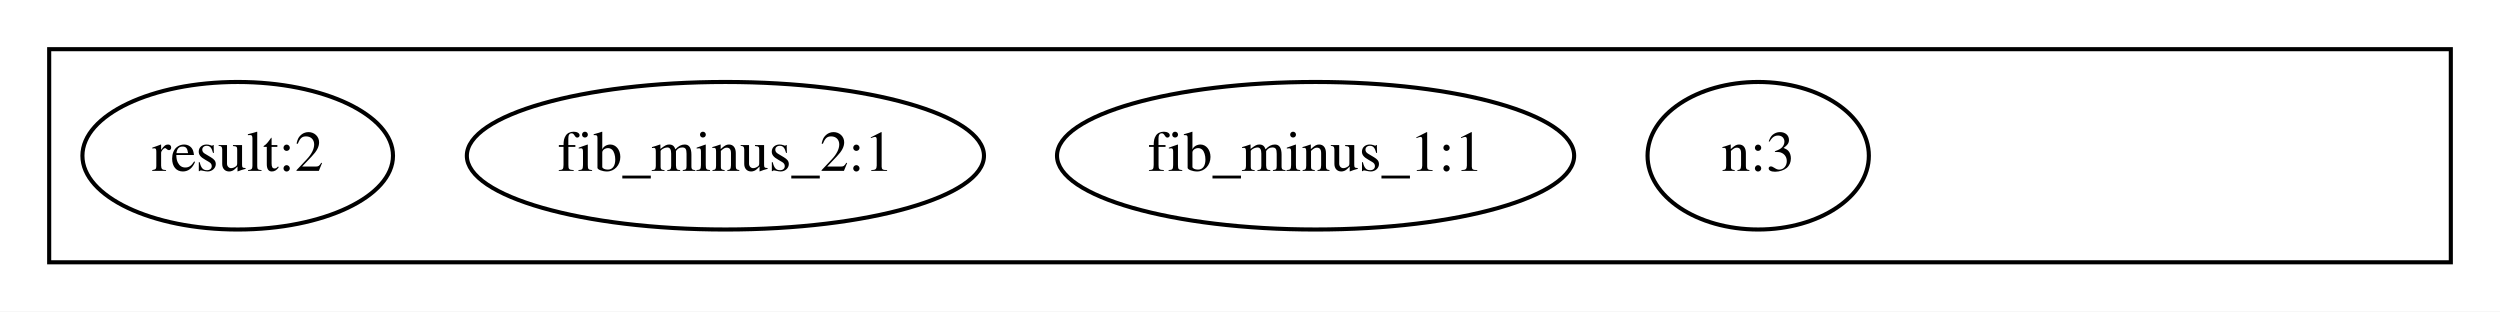
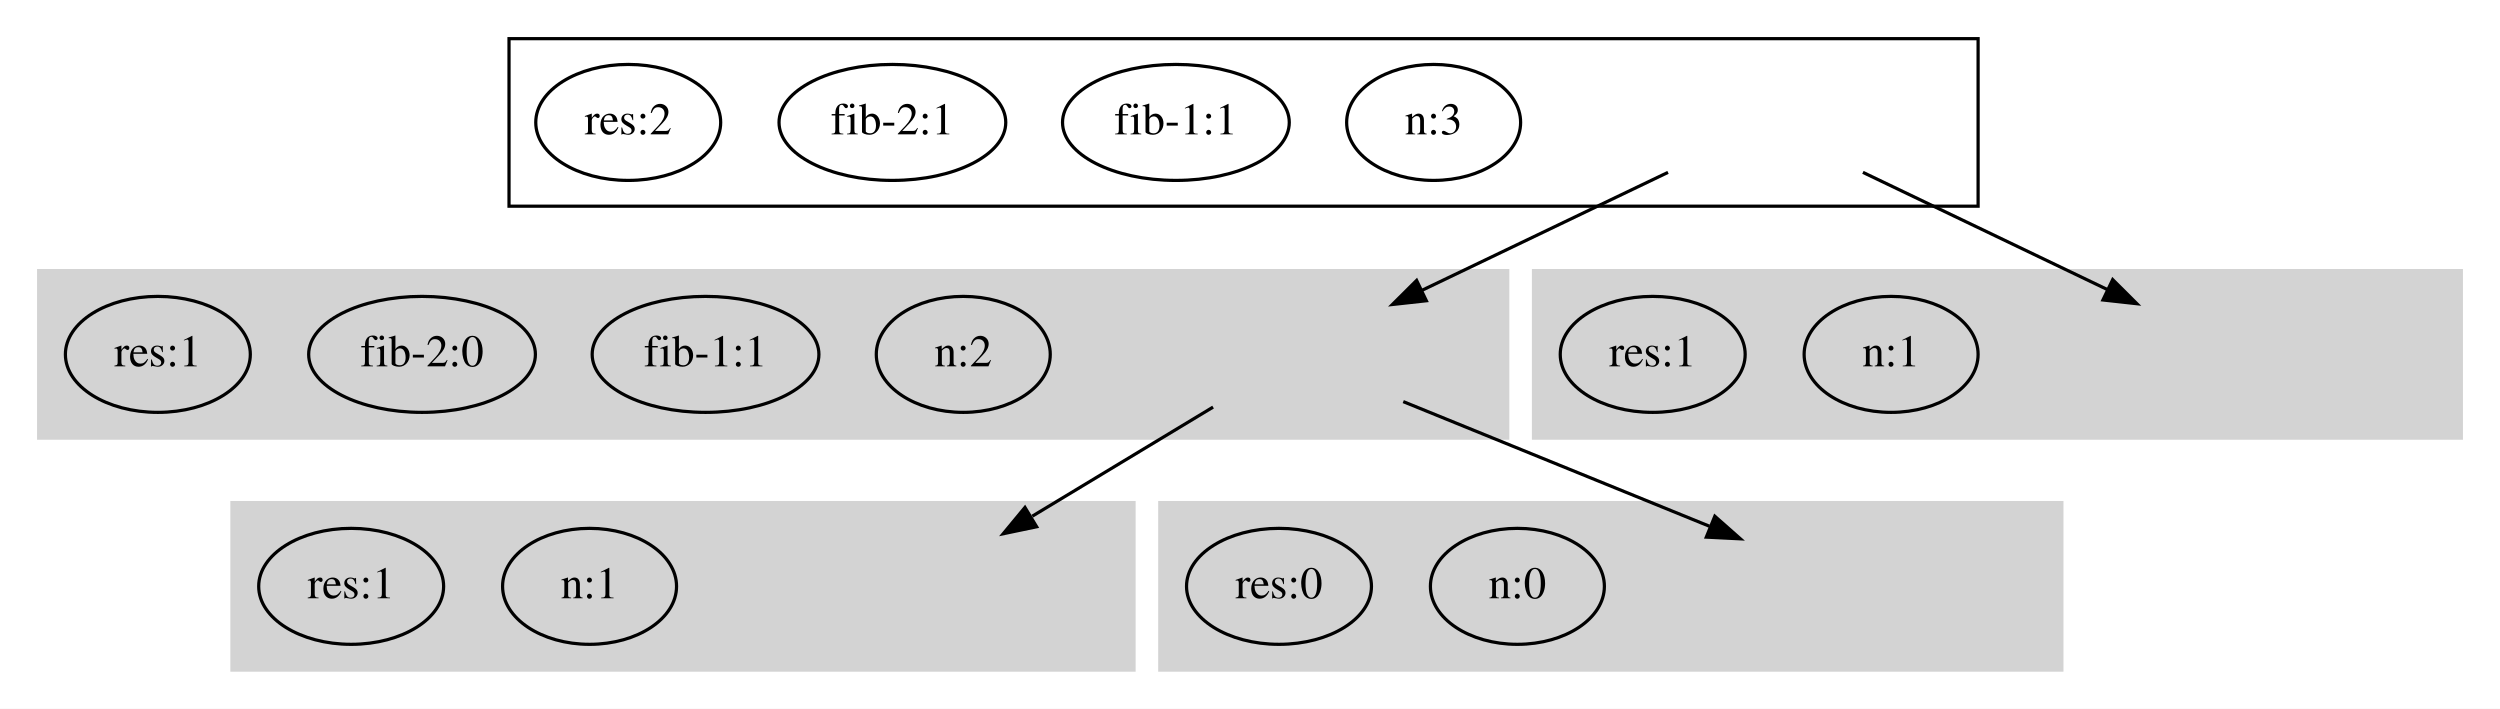
- <svg xmlns="http://www.w3.org/2000/svg" width="610pt" height="76pt" viewBox="0.00 0.00 610.00 76.00">
-   <g id="graph0" class="graph" transform="scale(1 1) rotate(0) translate(4 72)">
-     <polygon fill="white" stroke="transparent" points="-4,4 -4,-72 606,-72 606,4 -4,4" />
+ <svg xmlns="http://www.w3.org/2000/svg" width="776pt" height="220pt" viewBox="0.00 0.00 776.00 220.00">
+   <g id="graph0" class="graph" transform="scale(1 1) rotate(0) translate(4 216)">
+     <polygon fill="white" stroke="transparent" points="-4,4 -4,-216 772,-216 772,4 -4,4" />
    <g id="clust1" class="cluster">
-       <polygon fill="none" stroke="black" points="8,-8 8,-60 594,-60 594,-8 8,-8" />
+       <polygon fill="none" stroke="black" points="154,-152 154,-204 610,-204 610,-152 154,-152" />
+     </g>
+     <g id="clust2" class="cluster">
+       <polygon fill="lightgrey" stroke="lightgrey" points="8,-80 8,-132 464,-132 464,-80 8,-80" />
+     </g>
+     <g id="clust3" class="cluster">
+       <polygon fill="lightgrey" stroke="lightgrey" points="68,-8 68,-60 348,-60 348,-8 68,-8" />
+     </g>
+     <g id="clust4" class="cluster">
+       <polygon fill="lightgrey" stroke="lightgrey" points="356,-8 356,-60 636,-60 636,-8 356,-8" />
+     </g>
+     <g id="clust5" class="cluster">
+       <polygon fill="lightgrey" stroke="lightgrey" points="472,-80 472,-132 760,-132 760,-80 472,-80" />
    </g>
    <g id="node1" class="node">
</g>
+     <g id="node6" class="node">
+ </g>
+     <g id="edge1" class="edge">
+       <path fill="none" stroke="black" d="M513.75,-162.5C491.63,-151.89 461.42,-137.41 437.41,-125.9" />
+       <polygon fill="black" stroke="black" points="438.74,-122.65 428.21,-121.49 435.72,-128.96 438.74,-122.65" />
+     </g>
+     <g id="node17" class="node">
+ </g>
+     <g id="edge4" class="edge">
+       <path fill="none" stroke="black" d="M574.25,-162.5C596.22,-151.96 626.18,-137.6 650.11,-126.13" />
+       <polygon fill="black" stroke="black" points="651.78,-129.21 659.29,-121.73 648.75,-122.89 651.78,-129.21" />
+     </g>
    <g id="node2" class="node">
-       <ellipse fill="none" stroke="black" cx="425" cy="-34" rx="27" ry="18" />
-       <text text-anchor="middle" x="425" y="-30.3" font-family="Times,serif" font-size="14.00">n:3</text>
+       <ellipse fill="none" stroke="black" cx="441" cy="-178" rx="27" ry="18" />
+       <text text-anchor="middle" x="441" y="-174.3" font-family="Times,serif" font-size="14.00">n:3</text>
    </g>
    <g id="node3" class="node">
-       <ellipse fill="none" stroke="black" cx="317" cy="-34" rx="63.09" ry="18" />
-       <text text-anchor="middle" x="317" y="-30.3" font-family="Times,serif" font-size="14.00">fib_minus_1:1</text>
+       <ellipse fill="none" stroke="black" cx="361" cy="-178" rx="35.19" ry="18" />
+       <text text-anchor="middle" x="361" y="-174.3" font-family="Times,serif" font-size="14.00">fib-1:1</text>
    </g>
    <g id="node4" class="node">
-       <ellipse fill="none" stroke="black" cx="173" cy="-34" rx="63.09" ry="18" />
-       <text text-anchor="middle" x="173" y="-30.3" font-family="Times,serif" font-size="14.00">fib_minus_2:1</text>
+       <ellipse fill="none" stroke="black" cx="273" cy="-178" rx="35.19" ry="18" />
+       <text text-anchor="middle" x="273" y="-174.3" font-family="Times,serif" font-size="14.00">fib-2:1</text>
    </g>
    <g id="node5" class="node">
-       <ellipse fill="none" stroke="black" cx="54" cy="-34" rx="37.89" ry="18" />
-       <text text-anchor="middle" x="54" y="-30.3" font-family="Times,serif" font-size="14.00">result:2</text>
+       <ellipse fill="none" stroke="black" cx="191" cy="-178" rx="28.7" ry="18" />
+       <text text-anchor="middle" x="191" y="-174.3" font-family="Times,serif" font-size="14.00">res:2</text>
+     </g>
+     <g id="node11" class="node">
+ </g>
+     <g id="edge2" class="edge">
+       <path fill="none" stroke="black" d="M372.54,-89.64C356.07,-79.7 334.43,-66.64 316.43,-55.78" />
+       <polygon fill="black" stroke="black" points="317.77,-52.5 307.4,-50.33 314.15,-58.49 317.77,-52.5" />
+     </g>
+     <g id="node14" class="node">
+ </g>
+     <g id="edge3" class="edge">
+       <path fill="none" stroke="black" d="M431.57,-91.34C458.71,-80.29 497.12,-64.66 526.59,-52.66" />
+       <polygon fill="black" stroke="black" points="528.28,-55.76 536.22,-48.75 525.64,-49.28 528.28,-55.76" />
+     </g>
+     <g id="node7" class="node">
+       <ellipse fill="none" stroke="black" cx="295" cy="-106" rx="27" ry="18" />
+       <text text-anchor="middle" x="295" y="-102.3" font-family="Times,serif" font-size="14.00">n:2</text>
+     </g>
+     <g id="node8" class="node">
+       <ellipse fill="none" stroke="black" cx="215" cy="-106" rx="35.19" ry="18" />
+       <text text-anchor="middle" x="215" y="-102.3" font-family="Times,serif" font-size="14.00">fib-1:1</text>
+     </g>
+     <g id="node9" class="node">
+       <ellipse fill="none" stroke="black" cx="127" cy="-106" rx="35.19" ry="18" />
+       <text text-anchor="middle" x="127" y="-102.3" font-family="Times,serif" font-size="14.00">fib-2:0</text>
+     </g>
+     <g id="node10" class="node">
+       <ellipse fill="none" stroke="black" cx="45" cy="-106" rx="28.7" ry="18" />
+       <text text-anchor="middle" x="45" y="-102.3" font-family="Times,serif" font-size="14.00">res:1</text>
+     </g>
+     <g id="node12" class="node">
+       <ellipse fill="none" stroke="black" cx="179" cy="-34" rx="27" ry="18" />
+       <text text-anchor="middle" x="179" y="-30.3" font-family="Times,serif" font-size="14.00">n:1</text>
+     </g>
+     <g id="node13" class="node">
+       <ellipse fill="none" stroke="black" cx="105" cy="-34" rx="28.7" ry="18" />
+       <text text-anchor="middle" x="105" y="-30.3" font-family="Times,serif" font-size="14.00">res:1</text>
+     </g>
+     <g id="node15" class="node">
+       <ellipse fill="none" stroke="black" cx="467" cy="-34" rx="27" ry="18" />
+       <text text-anchor="middle" x="467" y="-30.3" font-family="Times,serif" font-size="14.00">n:0</text>
+     </g>
+     <g id="node16" class="node">
+       <ellipse fill="none" stroke="black" cx="393" cy="-34" rx="28.7" ry="18" />
+       <text text-anchor="middle" x="393" y="-30.3" font-family="Times,serif" font-size="14.00">res:0</text>
+     </g>
+     <g id="node18" class="node">
+       <ellipse fill="none" stroke="black" cx="583" cy="-106" rx="27" ry="18" />
+       <text text-anchor="middle" x="583" y="-102.3" font-family="Times,serif" font-size="14.00">n:1</text>
+     </g>
+     <g id="node19" class="node">
+       <ellipse fill="none" stroke="black" cx="509" cy="-106" rx="28.7" ry="18" />
+       <text text-anchor="middle" x="509" y="-102.3" font-family="Times,serif" font-size="14.00">res:1</text>
    </g>
  </g>
</svg>
